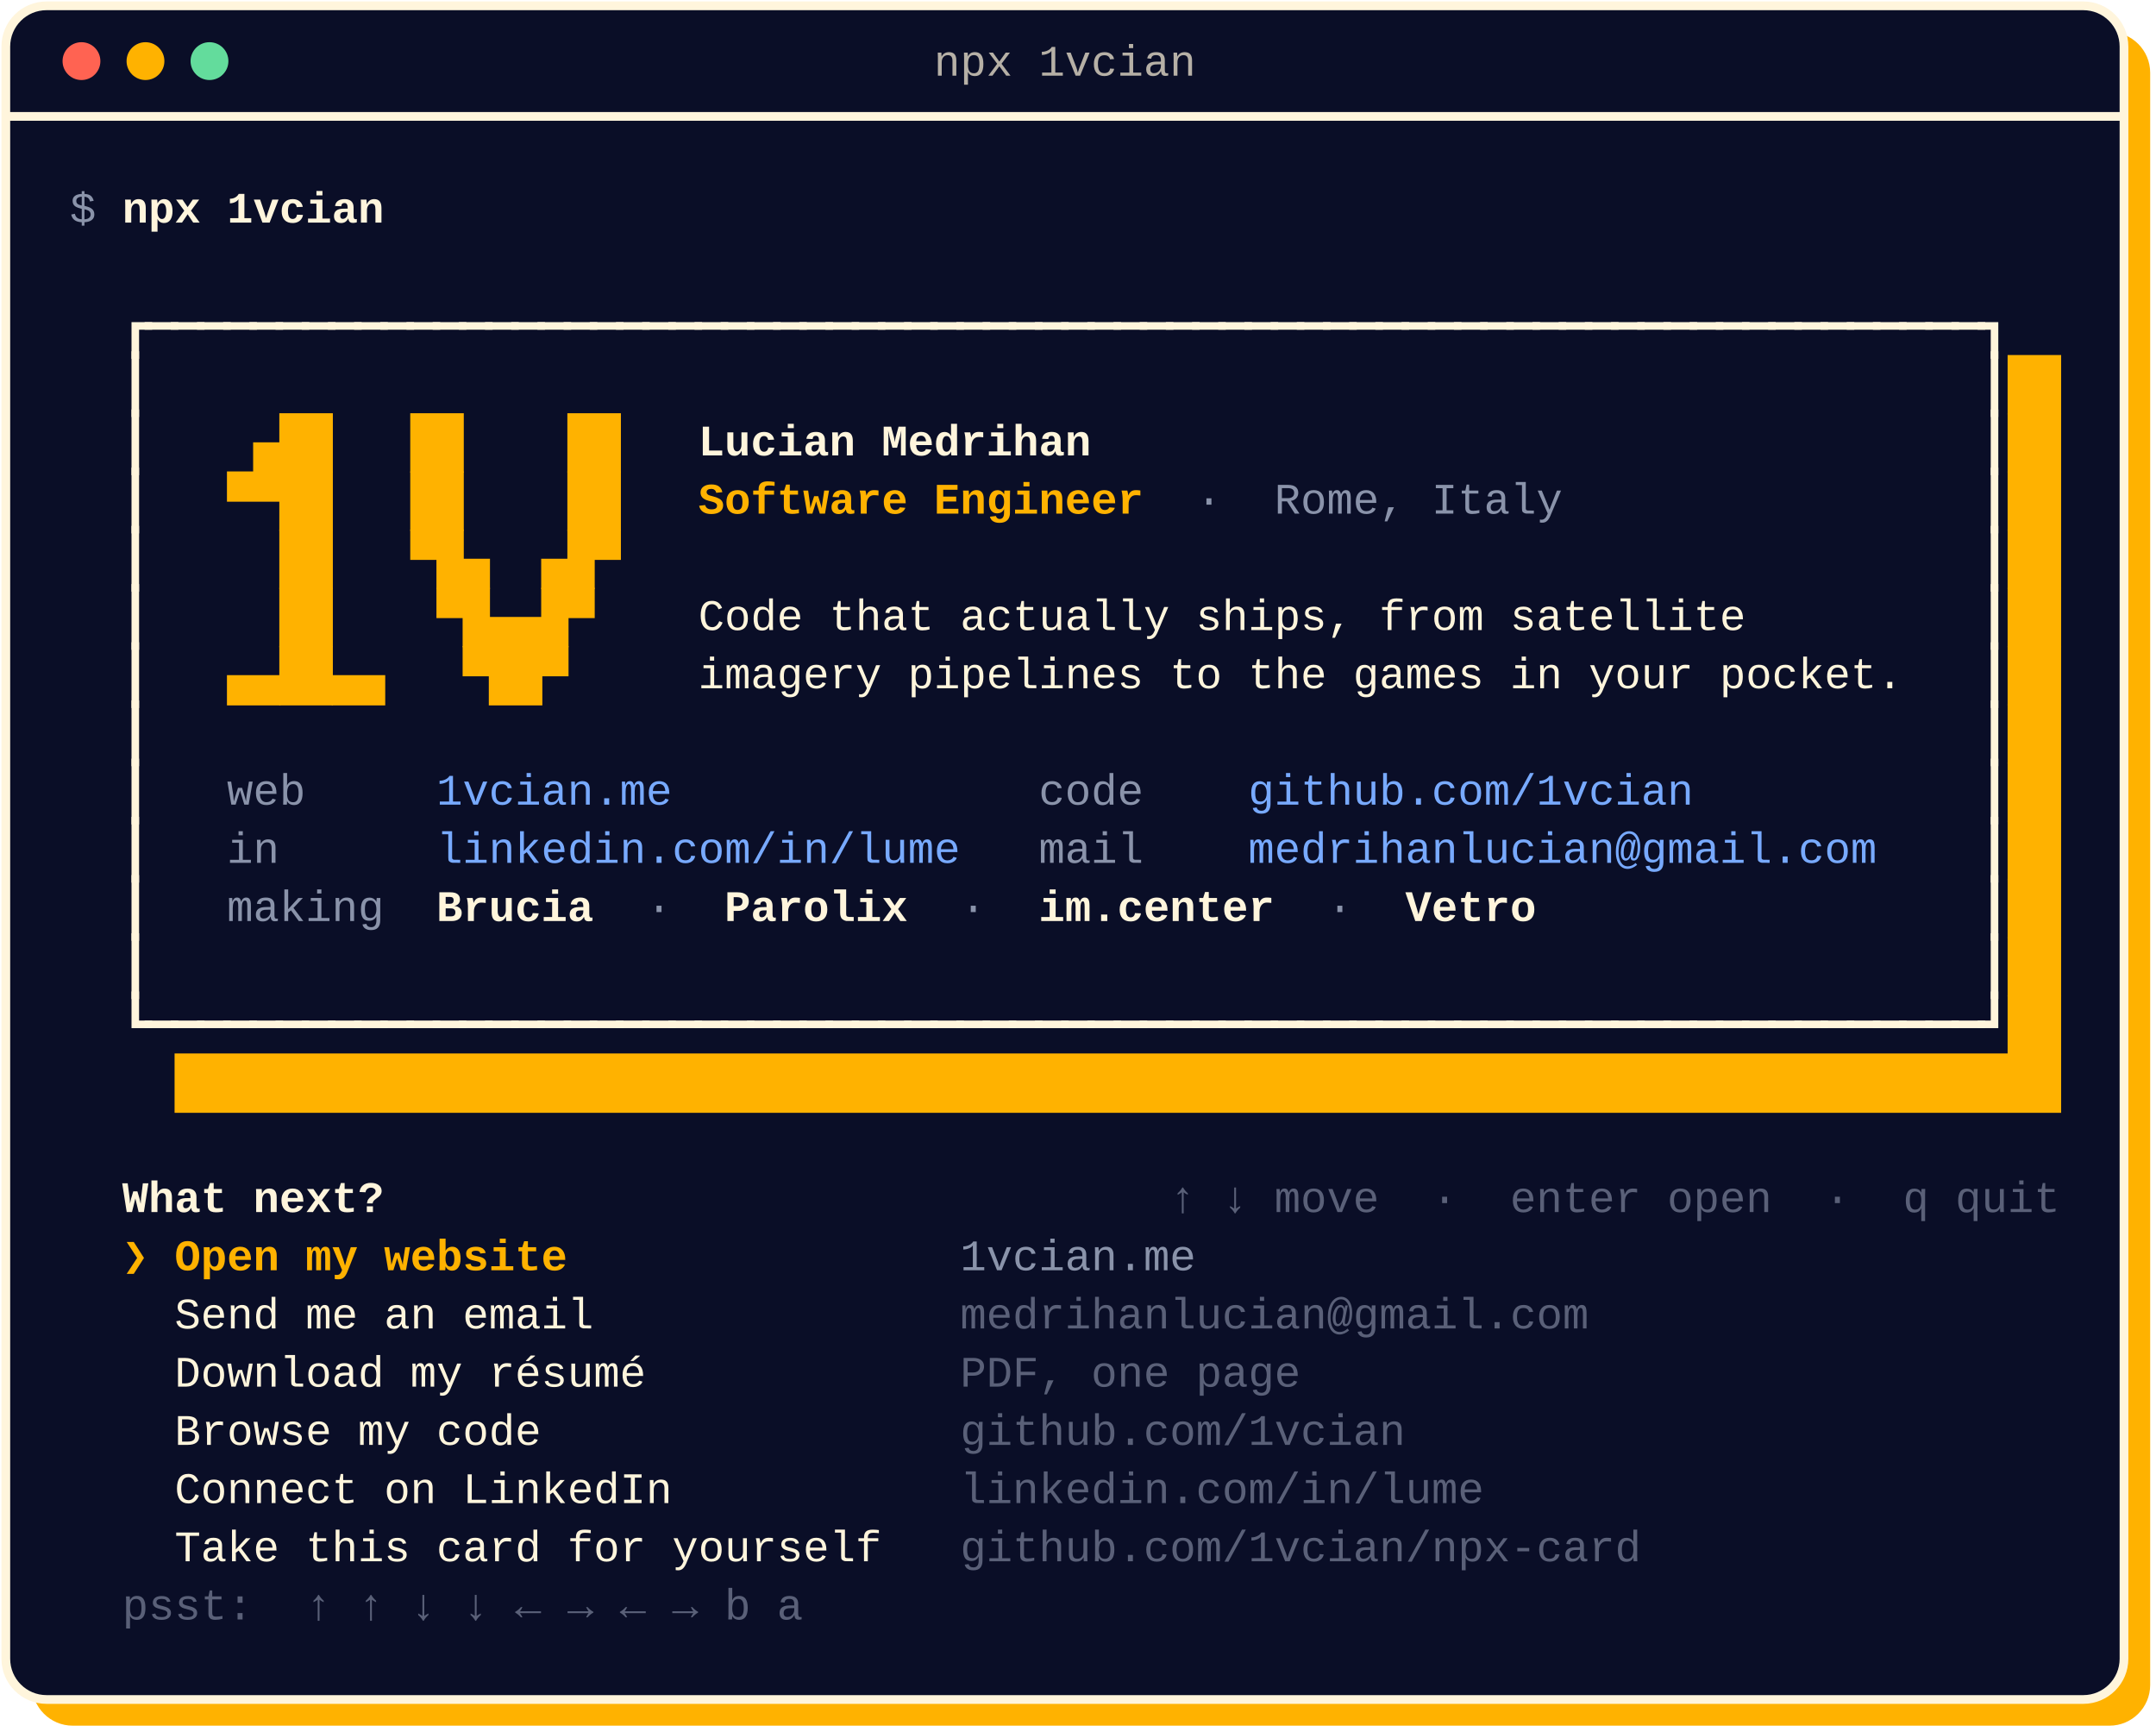
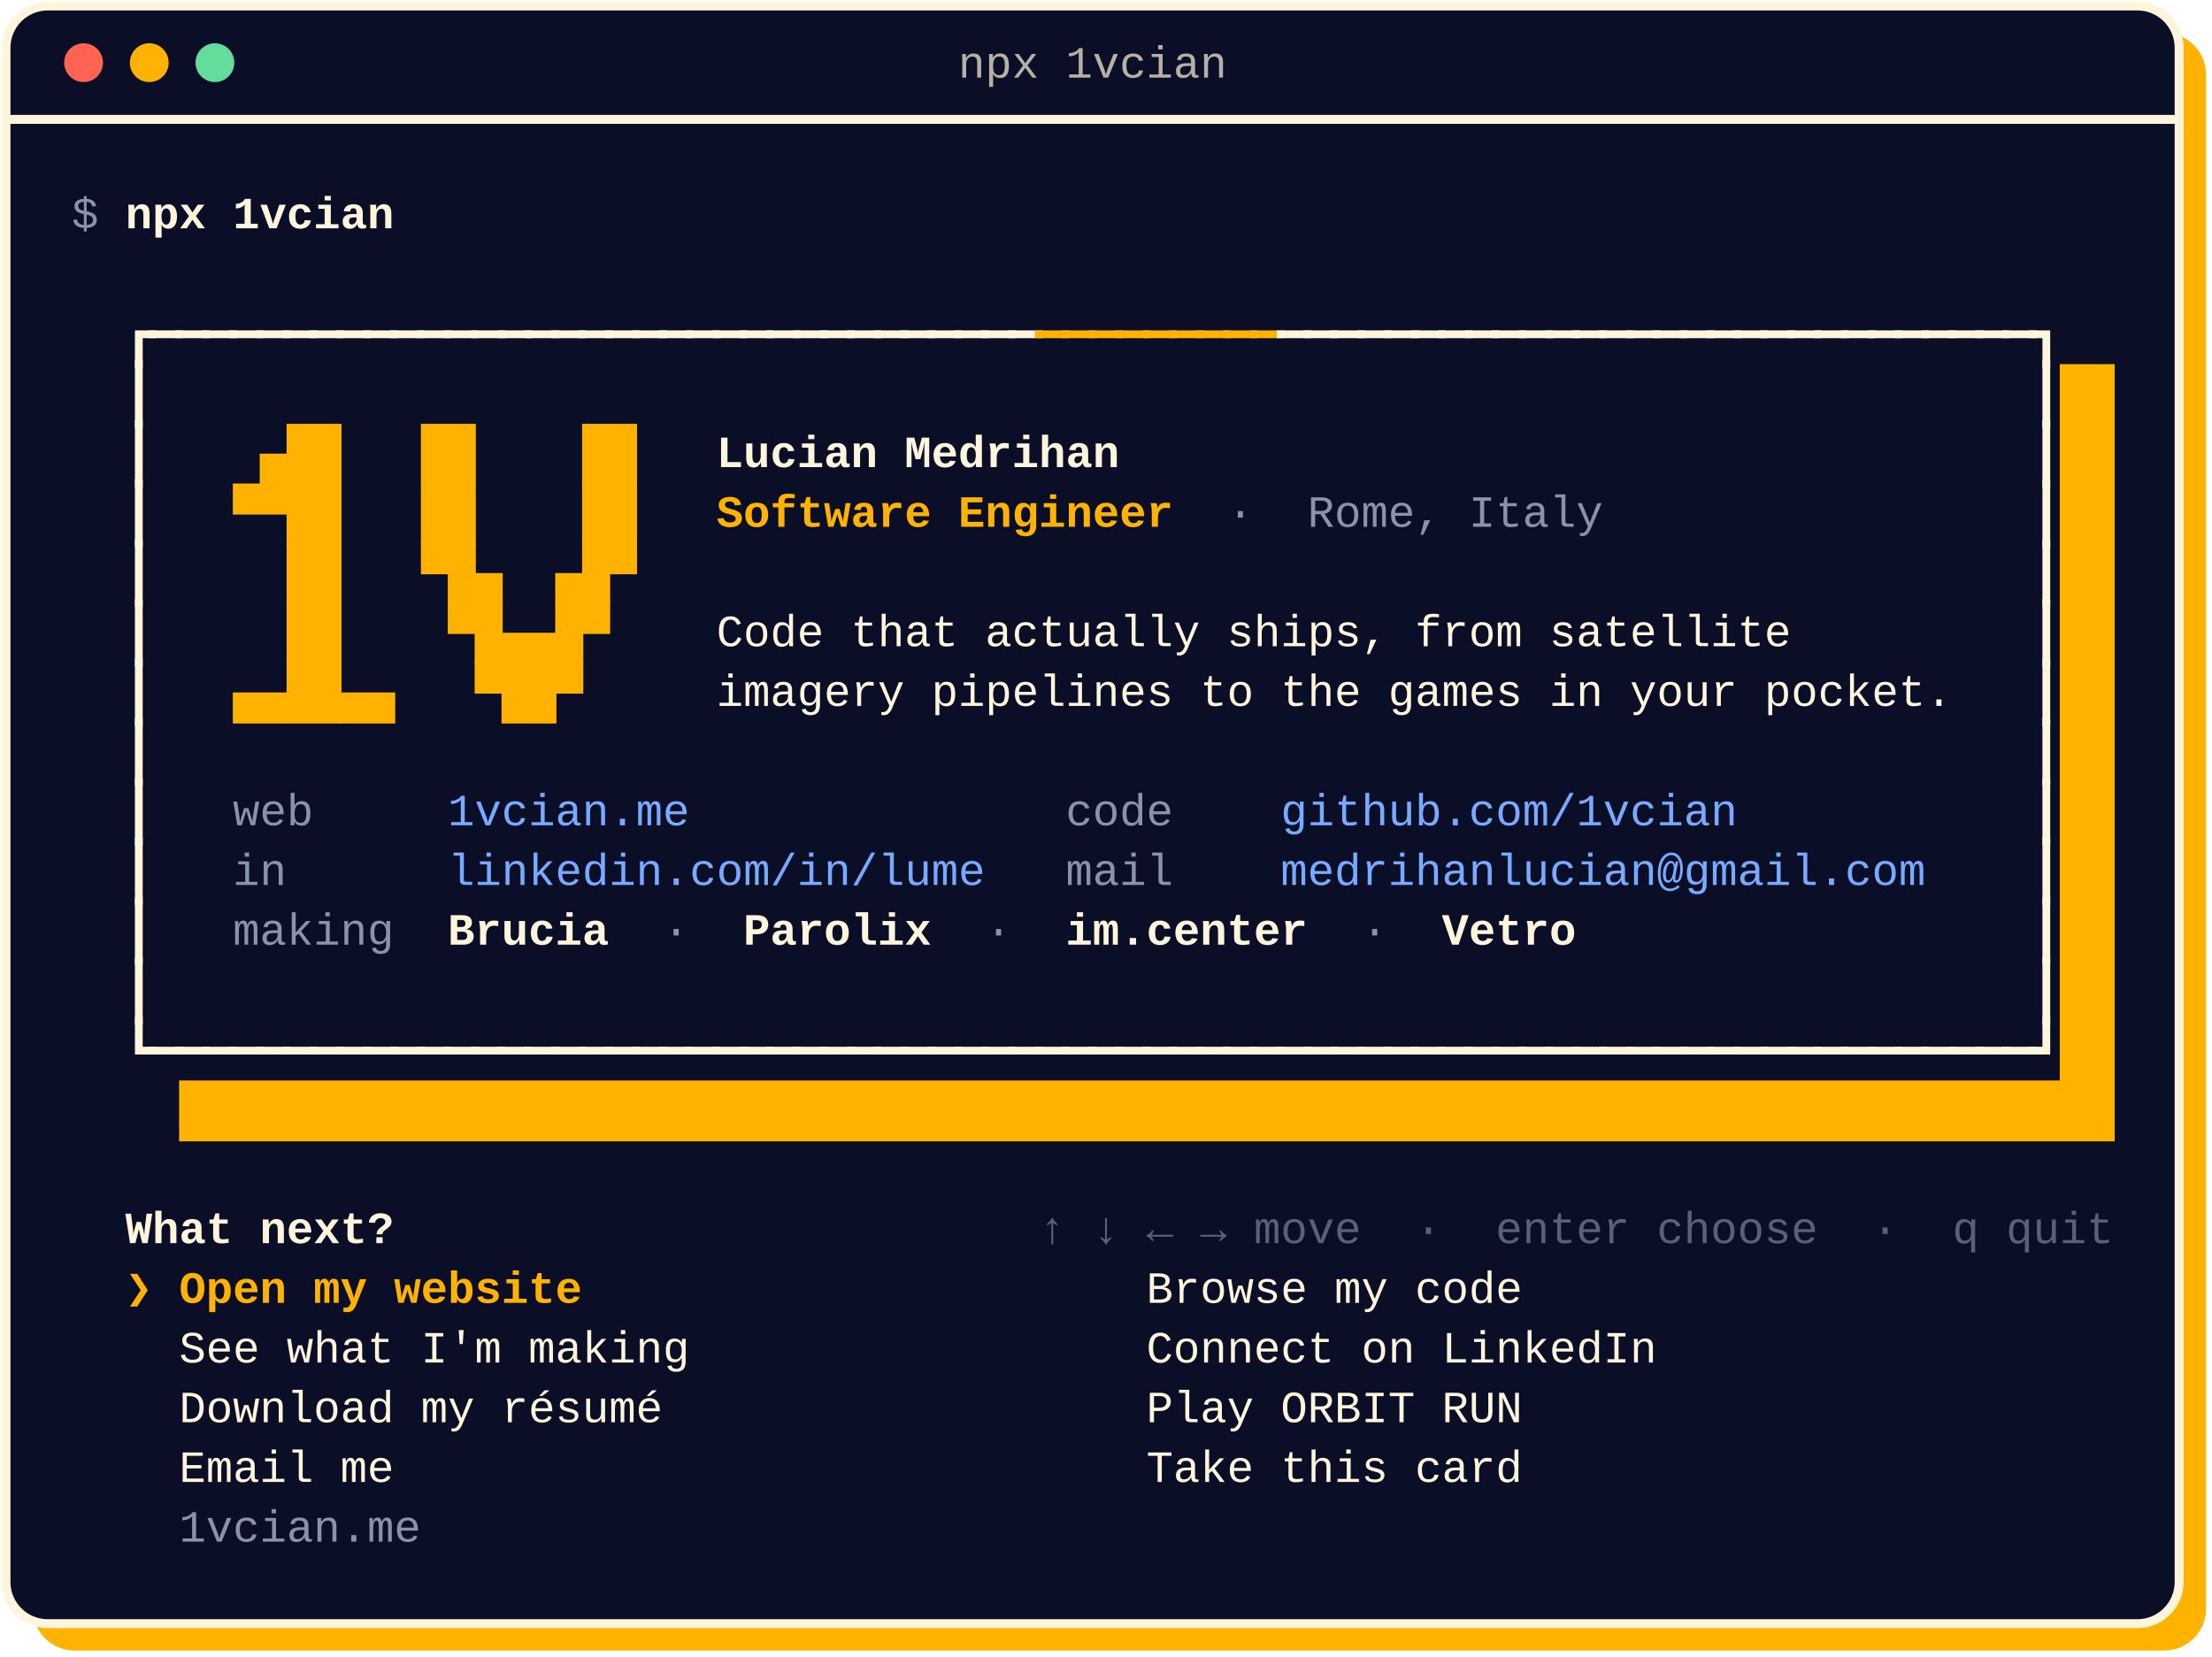
- <svg xmlns="http://www.w3.org/2000/svg" viewBox="0 0 741 595" width="741" role="img" aria-label="Lucian Medrihan's business card in a terminal, with a menu under it">
-   <rect x="11" y="11" width="728" height="582" rx="14" fill="rgb(255,178,0)" />
-   <rect x="2" y="2" width="728" height="582" rx="14" fill="#0a0e27" stroke="#fff5dc" stroke-width="3" />
+ <svg xmlns="http://www.w3.org/2000/svg" viewBox="0 0 741 555" width="741" role="img" aria-label="Lucian Medrihan's business card in a terminal, with a menu under it">
+   <rect x="11" y="11" width="728" height="542" rx="14" fill="rgb(255,178,0)" />
+   <rect x="2" y="2" width="728" height="542" rx="14" fill="#0a0e27" stroke="#fff5dc" stroke-width="3" />
  <path d="M2 40H730" stroke="#fff5dc" stroke-width="3" />
  <circle cx="28" cy="21" r="6.5" fill="rgb(255,99,82)" />
  <circle cx="50" cy="21" r="6.5" fill="rgb(255,178,0)" />
  <circle cx="72" cy="21" r="6.5" fill="rgb(99,220,156)" />
  <g font-family="ui-monospace, SFMono-Regular, 'SF Mono', Menlo, Consolas, 'Liberation Mono', monospace" font-size="15">
    <text x="366" y="26" fill="#fff5dc" opacity="0.7" text-anchor="middle">npx 1vcian</text>
    <g transform="translate(24 62)">
      <text x="0" y="14.5" fill="rgb(138,147,170)">$</text>
      <text x="18" y="14.5" fill="rgb(255,245,220)" font-weight="700" textLength="27" lengthAdjust="spacingAndGlyphs">npx</text>
      <text x="54" y="14.5" fill="rgb(255,245,220)" font-weight="700" textLength="54" lengthAdjust="spacingAndGlyphs">1vcian</text>
      <path d="M22.5 50H27M22.5 50V60" stroke="rgb(255,245,220)" stroke-width="2.6" stroke-linecap="square" fill="none" />
      <path d="M31.5 50H36M31.5 50H27" stroke="rgb(255,245,220)" stroke-width="2.6" stroke-linecap="square" fill="none" />
      <path d="M40.5 50H45M40.5 50H36" stroke="rgb(255,245,220)" stroke-width="2.6" stroke-linecap="square" fill="none" />
      <path d="M49.5 50H54M49.5 50H45" stroke="rgb(255,245,220)" stroke-width="2.6" stroke-linecap="square" fill="none" />
      <path d="M58.5 50H63M58.5 50H54" stroke="rgb(255,245,220)" stroke-width="2.6" stroke-linecap="square" fill="none" />
      <path d="M67.5 50H72M67.5 50H63" stroke="rgb(255,245,220)" stroke-width="2.6" stroke-linecap="square" fill="none" />
      <path d="M76.5 50H81M76.5 50H72" stroke="rgb(255,245,220)" stroke-width="2.6" stroke-linecap="square" fill="none" />
      <path d="M85.5 50H90M85.5 50H81" stroke="rgb(255,245,220)" stroke-width="2.6" stroke-linecap="square" fill="none" />
      <path d="M94.5 50H99M94.5 50H90" stroke="rgb(255,245,220)" stroke-width="2.6" stroke-linecap="square" fill="none" />
      <path d="M103.5 50H108M103.5 50H99" stroke="rgb(255,245,220)" stroke-width="2.6" stroke-linecap="square" fill="none" />
      <path d="M112.5 50H117M112.5 50H108" stroke="rgb(255,245,220)" stroke-width="2.6" stroke-linecap="square" fill="none" />
      <path d="M121.5 50H126M121.5 50H117" stroke="rgb(255,245,220)" stroke-width="2.6" stroke-linecap="square" fill="none" />
      <path d="M130.5 50H135M130.5 50H126" stroke="rgb(255,245,220)" stroke-width="2.6" stroke-linecap="square" fill="none" />
      <path d="M139.5 50H144M139.5 50H135" stroke="rgb(255,245,220)" stroke-width="2.6" stroke-linecap="square" fill="none" />
      <path d="M148.5 50H153M148.5 50H144" stroke="rgb(255,245,220)" stroke-width="2.6" stroke-linecap="square" fill="none" />
      <path d="M157.5 50H162M157.5 50H153" stroke="rgb(255,245,220)" stroke-width="2.6" stroke-linecap="square" fill="none" />
      <path d="M166.5 50H171M166.5 50H162" stroke="rgb(255,245,220)" stroke-width="2.6" stroke-linecap="square" fill="none" />
      <path d="M175.5 50H180M175.5 50H171" stroke="rgb(255,245,220)" stroke-width="2.6" stroke-linecap="square" fill="none" />
      <path d="M184.5 50H189M184.5 50H180" stroke="rgb(255,245,220)" stroke-width="2.6" stroke-linecap="square" fill="none" />
      <path d="M193.5 50H198M193.5 50H189" stroke="rgb(255,245,220)" stroke-width="2.6" stroke-linecap="square" fill="none" />
      <path d="M202.5 50H207M202.5 50H198" stroke="rgb(255,245,220)" stroke-width="2.6" stroke-linecap="square" fill="none" />
      <path d="M211.5 50H216M211.5 50H207" stroke="rgb(255,245,220)" stroke-width="2.6" stroke-linecap="square" fill="none" />
      <path d="M220.5 50H225M220.5 50H216" stroke="rgb(255,245,220)" stroke-width="2.6" stroke-linecap="square" fill="none" />
      <path d="M229.5 50H234M229.5 50H225" stroke="rgb(255,245,220)" stroke-width="2.6" stroke-linecap="square" fill="none" />
      <path d="M238.5 50H243M238.5 50H234" stroke="rgb(255,245,220)" stroke-width="2.6" stroke-linecap="square" fill="none" />
      <path d="M247.5 50H252M247.5 50H243" stroke="rgb(255,245,220)" stroke-width="2.6" stroke-linecap="square" fill="none" />
      <path d="M256.5 50H261M256.5 50H252" stroke="rgb(255,245,220)" stroke-width="2.6" stroke-linecap="square" fill="none" />
      <path d="M265.5 50H270M265.5 50H261" stroke="rgb(255,245,220)" stroke-width="2.6" stroke-linecap="square" fill="none" />
      <path d="M274.5 50H279M274.5 50H270" stroke="rgb(255,245,220)" stroke-width="2.6" stroke-linecap="square" fill="none" />
      <path d="M283.5 50H288M283.5 50H279" stroke="rgb(255,245,220)" stroke-width="2.6" stroke-linecap="square" fill="none" />
      <path d="M292.5 50H297M292.5 50H288" stroke="rgb(255,245,220)" stroke-width="2.6" stroke-linecap="square" fill="none" />
      <path d="M301.5 50H306M301.5 50H297" stroke="rgb(255,245,220)" stroke-width="2.6" stroke-linecap="square" fill="none" />
      <path d="M310.5 50H315M310.5 50H306" stroke="rgb(255,245,220)" stroke-width="2.6" stroke-linecap="square" fill="none" />
      <path d="M319.5 50H324M319.5 50H315" stroke="rgb(255,245,220)" stroke-width="2.6" stroke-linecap="square" fill="none" />
-       <path d="M328.5 50H333M328.5 50H324" stroke="rgb(255,245,220)" stroke-width="2.6" stroke-linecap="square" fill="none" />
-       <path d="M337.5 50H342M337.5 50H333" stroke="rgb(255,245,220)" stroke-width="2.6" stroke-linecap="square" fill="none" />
-       <path d="M346.5 50H351M346.5 50H342" stroke="rgb(255,245,220)" stroke-width="2.6" stroke-linecap="square" fill="none" />
-       <path d="M355.5 50H360M355.5 50H351" stroke="rgb(255,245,220)" stroke-width="2.6" stroke-linecap="square" fill="none" />
-       <path d="M364.5 50H369M364.5 50H360" stroke="rgb(255,245,220)" stroke-width="2.6" stroke-linecap="square" fill="none" />
-       <path d="M373.5 50H378M373.5 50H369" stroke="rgb(255,245,220)" stroke-width="2.6" stroke-linecap="square" fill="none" />
-       <path d="M382.5 50H387M382.5 50H378" stroke="rgb(255,245,220)" stroke-width="2.6" stroke-linecap="square" fill="none" />
-       <path d="M391.5 50H396M391.5 50H387" stroke="rgb(255,245,220)" stroke-width="2.6" stroke-linecap="square" fill="none" />
-       <path d="M400.5 50H405M400.5 50H396" stroke="rgb(255,245,220)" stroke-width="2.6" stroke-linecap="square" fill="none" />
+       <path d="M328.5 50H333M328.5 50H324" stroke="rgb(255,178,0)" stroke-width="2.6" stroke-linecap="square" fill="none" />
+       <path d="M337.5 50H342M337.5 50H333" stroke="rgb(255,178,0)" stroke-width="2.6" stroke-linecap="square" fill="none" />
+       <path d="M346.5 50H351M346.5 50H342" stroke="rgb(255,178,0)" stroke-width="2.6" stroke-linecap="square" fill="none" />
+       <path d="M355.5 50H360M355.5 50H351" stroke="rgb(255,178,0)" stroke-width="2.6" stroke-linecap="square" fill="none" />
+       <path d="M364.5 50H369M364.5 50H360" stroke="rgb(255,178,0)" stroke-width="2.6" stroke-linecap="square" fill="none" />
+       <path d="M373.5 50H378M373.5 50H369" stroke="rgb(255,178,0)" stroke-width="2.6" stroke-linecap="square" fill="none" />
+       <path d="M382.5 50H387M382.5 50H378" stroke="rgb(255,178,0)" stroke-width="2.6" stroke-linecap="square" fill="none" />
+       <path d="M391.5 50H396M391.5 50H387" stroke="rgb(255,178,0)" stroke-width="2.6" stroke-linecap="square" fill="none" />
+       <path d="M400.5 50H405M400.5 50H396" stroke="rgb(255,178,0)" stroke-width="2.6" stroke-linecap="square" fill="none" />
      <path d="M409.5 50H414M409.5 50H405" stroke="rgb(255,245,220)" stroke-width="2.6" stroke-linecap="square" fill="none" />
      <path d="M418.5 50H423M418.5 50H414" stroke="rgb(255,245,220)" stroke-width="2.6" stroke-linecap="square" fill="none" />
      <path d="M427.5 50H432M427.5 50H423" stroke="rgb(255,245,220)" stroke-width="2.6" stroke-linecap="square" fill="none" />
      <path d="M436.5 50H441M436.5 50H432" stroke="rgb(255,245,220)" stroke-width="2.6" stroke-linecap="square" fill="none" />
      <path d="M445.5 50H450M445.5 50H441" stroke="rgb(255,245,220)" stroke-width="2.6" stroke-linecap="square" fill="none" />
      <path d="M454.5 50H459M454.5 50H450" stroke="rgb(255,245,220)" stroke-width="2.6" stroke-linecap="square" fill="none" />
      <path d="M463.5 50H468M463.5 50H459" stroke="rgb(255,245,220)" stroke-width="2.6" stroke-linecap="square" fill="none" />
      <path d="M472.5 50H477M472.5 50H468" stroke="rgb(255,245,220)" stroke-width="2.6" stroke-linecap="square" fill="none" />
      <path d="M481.5 50H486M481.5 50H477" stroke="rgb(255,245,220)" stroke-width="2.6" stroke-linecap="square" fill="none" />
      <path d="M490.5 50H495M490.5 50H486" stroke="rgb(255,245,220)" stroke-width="2.6" stroke-linecap="square" fill="none" />
      <path d="M499.5 50H504M499.5 50H495" stroke="rgb(255,245,220)" stroke-width="2.6" stroke-linecap="square" fill="none" />
      <path d="M508.5 50H513M508.5 50H504" stroke="rgb(255,245,220)" stroke-width="2.6" stroke-linecap="square" fill="none" />
      <path d="M517.5 50H522M517.5 50H513" stroke="rgb(255,245,220)" stroke-width="2.6" stroke-linecap="square" fill="none" />
      <path d="M526.5 50H531M526.5 50H522" stroke="rgb(255,245,220)" stroke-width="2.6" stroke-linecap="square" fill="none" />
      <path d="M535.5 50H540M535.5 50H531" stroke="rgb(255,245,220)" stroke-width="2.6" stroke-linecap="square" fill="none" />
      <path d="M544.5 50H549M544.5 50H540" stroke="rgb(255,245,220)" stroke-width="2.6" stroke-linecap="square" fill="none" />
      <path d="M553.5 50H558M553.5 50H549" stroke="rgb(255,245,220)" stroke-width="2.6" stroke-linecap="square" fill="none" />
      <path d="M562.5 50H567M562.5 50H558" stroke="rgb(255,245,220)" stroke-width="2.6" stroke-linecap="square" fill="none" />
      <path d="M571.5 50H576M571.5 50H567" stroke="rgb(255,245,220)" stroke-width="2.6" stroke-linecap="square" fill="none" />
      <path d="M580.5 50H585M580.5 50H576" stroke="rgb(255,245,220)" stroke-width="2.6" stroke-linecap="square" fill="none" />
      <path d="M589.5 50H594M589.5 50H585" stroke="rgb(255,245,220)" stroke-width="2.6" stroke-linecap="square" fill="none" />
      <path d="M598.5 50H603M598.5 50H594" stroke="rgb(255,245,220)" stroke-width="2.6" stroke-linecap="square" fill="none" />
      <path d="M607.5 50H612M607.5 50H603" stroke="rgb(255,245,220)" stroke-width="2.6" stroke-linecap="square" fill="none" />
      <path d="M616.5 50H621M616.5 50H612" stroke="rgb(255,245,220)" stroke-width="2.6" stroke-linecap="square" fill="none" />
      <path d="M625.5 50H630M625.5 50H621" stroke="rgb(255,245,220)" stroke-width="2.6" stroke-linecap="square" fill="none" />
      <path d="M634.5 50H639M634.5 50H630" stroke="rgb(255,245,220)" stroke-width="2.6" stroke-linecap="square" fill="none" />
      <path d="M643.5 50H648M643.5 50H639" stroke="rgb(255,245,220)" stroke-width="2.6" stroke-linecap="square" fill="none" />
      <path d="M652.5 50H657M652.5 50H648" stroke="rgb(255,245,220)" stroke-width="2.6" stroke-linecap="square" fill="none" />
      <path d="M661.5 50V60M661.5 50H657" stroke="rgb(255,245,220)" stroke-width="2.6" stroke-linecap="square" fill="none" />
      <path d="M22.5 70V60M22.5 70V80" stroke="rgb(255,245,220)" stroke-width="2.6" stroke-linecap="square" fill="none" />
      <path d="M661.5 70V60M661.5 70V80" stroke="rgb(255,245,220)" stroke-width="2.6" stroke-linecap="square" fill="none" />
      <rect x="666" y="60" width="18.4" height="20.4" fill="rgb(255,178,0)" />
      <path d="M22.5 90V80M22.5 90V100" stroke="rgb(255,245,220)" stroke-width="2.6" stroke-linecap="square" fill="none" />
      <rect x="63" y="90" width="9.4" height="10.4" fill="rgb(255,178,0)" />
      <rect x="72" y="80" width="18.4" height="20.4" fill="rgb(255,178,0)" />
      <rect x="117" y="80" width="18.4" height="20.4" fill="rgb(255,178,0)" />
      <rect x="171" y="80" width="18.4" height="20.4" fill="rgb(255,178,0)" />
      <text x="216" y="94.5" fill="rgb(255,245,220)" font-weight="700" textLength="54" lengthAdjust="spacingAndGlyphs">Lucian</text>
      <text x="279" y="94.5" fill="rgb(255,245,220)" font-weight="700" textLength="72" lengthAdjust="spacingAndGlyphs">Medrihan</text>
      <path d="M661.5 90V80M661.5 90V100" stroke="rgb(255,245,220)" stroke-width="2.6" stroke-linecap="square" fill="none" />
      <rect x="666" y="80" width="18.4" height="20.4" fill="rgb(255,178,0)" />
      <path d="M22.5 110V100M22.5 110V120" stroke="rgb(255,245,220)" stroke-width="2.6" stroke-linecap="square" fill="none" />
      <rect x="54" y="100" width="18.4" height="10.4" fill="rgb(255,178,0)" />
      <rect x="72" y="100" width="18.4" height="20.4" fill="rgb(255,178,0)" />
      <rect x="117" y="100" width="18.4" height="20.4" fill="rgb(255,178,0)" />
      <rect x="171" y="100" width="18.4" height="20.4" fill="rgb(255,178,0)" />
      <text x="216" y="114.5" fill="rgb(255,178,0)" font-weight="700" textLength="72" lengthAdjust="spacingAndGlyphs">Software</text>
      <text x="297" y="114.5" fill="rgb(255,178,0)" font-weight="700" textLength="72" lengthAdjust="spacingAndGlyphs">Engineer</text>
      <text x="387" y="114.5" fill="rgb(138,147,170)">·</text>
      <text x="414" y="114.5" fill="rgb(138,147,170)" textLength="45" lengthAdjust="spacingAndGlyphs">Rome,</text>
      <text x="468" y="114.5" fill="rgb(138,147,170)" textLength="45" lengthAdjust="spacingAndGlyphs">Italy</text>
      <path d="M661.5 110V100M661.5 110V120" stroke="rgb(255,245,220)" stroke-width="2.6" stroke-linecap="square" fill="none" />
      <rect x="666" y="100" width="18.4" height="20.4" fill="rgb(255,178,0)" />
      <path d="M22.5 130V120M22.5 130V140" stroke="rgb(255,245,220)" stroke-width="2.6" stroke-linecap="square" fill="none" />
      <rect x="72" y="120" width="18.4" height="20.4" fill="rgb(255,178,0)" />
      <rect x="117" y="120" width="9.4" height="10.4" fill="rgb(255,178,0)" />
      <rect x="126" y="120" width="9.4" height="20.4" fill="rgb(255,178,0)" />
      <rect x="135" y="130" width="9.4" height="10.4" fill="rgb(255,178,0)" />
      <rect x="162" y="130" width="9.4" height="10.4" fill="rgb(255,178,0)" />
      <rect x="171" y="120" width="9.4" height="20.4" fill="rgb(255,178,0)" />
      <rect x="180" y="120" width="9.4" height="10.4" fill="rgb(255,178,0)" />
      <path d="M661.5 130V120M661.5 130V140" stroke="rgb(255,245,220)" stroke-width="2.6" stroke-linecap="square" fill="none" />
      <rect x="666" y="120" width="18.4" height="20.4" fill="rgb(255,178,0)" />
      <path d="M22.5 150V140M22.5 150V160" stroke="rgb(255,245,220)" stroke-width="2.6" stroke-linecap="square" fill="none" />
      <rect x="72" y="140" width="18.4" height="20.4" fill="rgb(255,178,0)" />
      <rect x="126" y="140" width="9.4" height="10.4" fill="rgb(255,178,0)" />
      <rect x="135" y="140" width="9.4" height="20.4" fill="rgb(255,178,0)" />
      <rect x="144" y="150" width="18.4" height="10.4" fill="rgb(255,178,0)" />
      <rect x="162" y="140" width="9.4" height="20.4" fill="rgb(255,178,0)" />
      <rect x="171" y="140" width="9.4" height="10.4" fill="rgb(255,178,0)" />
      <text x="216" y="154.5" fill="rgb(255,245,220)" textLength="36" lengthAdjust="spacingAndGlyphs">Code</text>
      <text x="261" y="154.5" fill="rgb(255,245,220)" textLength="36" lengthAdjust="spacingAndGlyphs">that</text>
      <text x="306" y="154.5" fill="rgb(255,245,220)" textLength="72" lengthAdjust="spacingAndGlyphs">actually</text>
      <text x="387" y="154.5" fill="rgb(255,245,220)" textLength="54" lengthAdjust="spacingAndGlyphs">ships,</text>
      <text x="450" y="154.5" fill="rgb(255,245,220)" textLength="36" lengthAdjust="spacingAndGlyphs">from</text>
      <text x="495" y="154.5" fill="rgb(255,245,220)" textLength="81" lengthAdjust="spacingAndGlyphs">satellite</text>
      <path d="M661.5 150V140M661.5 150V160" stroke="rgb(255,245,220)" stroke-width="2.6" stroke-linecap="square" fill="none" />
      <rect x="666" y="140" width="18.4" height="20.4" fill="rgb(255,178,0)" />
      <path d="M22.5 170V160M22.5 170V180" stroke="rgb(255,245,220)" stroke-width="2.6" stroke-linecap="square" fill="none" />
      <rect x="54" y="170" width="18.4" height="10.4" fill="rgb(255,178,0)" />
      <rect x="72" y="160" width="18.4" height="20.4" fill="rgb(255,178,0)" />
      <rect x="90" y="170" width="18.4" height="10.4" fill="rgb(255,178,0)" />
      <rect x="135" y="160" width="9.4" height="10.4" fill="rgb(255,178,0)" />
      <rect x="144" y="160" width="18.4" height="20.4" fill="rgb(255,178,0)" />
      <rect x="162" y="160" width="9.4" height="10.4" fill="rgb(255,178,0)" />
      <text x="216" y="174.5" fill="rgb(255,245,220)" textLength="63" lengthAdjust="spacingAndGlyphs">imagery</text>
      <text x="288" y="174.5" fill="rgb(255,245,220)" textLength="81" lengthAdjust="spacingAndGlyphs">pipelines</text>
      <text x="378" y="174.5" fill="rgb(255,245,220)" textLength="18" lengthAdjust="spacingAndGlyphs">to</text>
      <text x="405" y="174.5" fill="rgb(255,245,220)" textLength="27" lengthAdjust="spacingAndGlyphs">the</text>
      <text x="441" y="174.5" fill="rgb(255,245,220)" textLength="45" lengthAdjust="spacingAndGlyphs">games</text>
      <text x="495" y="174.5" fill="rgb(255,245,220)" textLength="18" lengthAdjust="spacingAndGlyphs">in</text>
      <text x="522" y="174.5" fill="rgb(255,245,220)" textLength="36" lengthAdjust="spacingAndGlyphs">your</text>
      <text x="567" y="174.5" fill="rgb(255,245,220)" textLength="63" lengthAdjust="spacingAndGlyphs">pocket.</text>
      <path d="M661.5 170V160M661.5 170V180" stroke="rgb(255,245,220)" stroke-width="2.6" stroke-linecap="square" fill="none" />
      <rect x="666" y="160" width="18.4" height="20.4" fill="rgb(255,178,0)" />
      <path d="M22.5 190V180M22.5 190V200" stroke="rgb(255,245,220)" stroke-width="2.6" stroke-linecap="square" fill="none" />
      <path d="M661.5 190V180M661.5 190V200" stroke="rgb(255,245,220)" stroke-width="2.6" stroke-linecap="square" fill="none" />
      <rect x="666" y="180" width="18.4" height="20.4" fill="rgb(255,178,0)" />
      <path d="M22.5 210V200M22.5 210V220" stroke="rgb(255,245,220)" stroke-width="2.6" stroke-linecap="square" fill="none" />
      <text x="54" y="214.5" fill="rgb(138,147,170)" textLength="27" lengthAdjust="spacingAndGlyphs">web</text>
      <text x="126" y="214.5" fill="rgb(120,170,255)" textLength="81" lengthAdjust="spacingAndGlyphs">1vcian.me</text>
      <text x="333" y="214.5" fill="rgb(138,147,170)" textLength="36" lengthAdjust="spacingAndGlyphs">code</text>
      <text x="405" y="214.5" fill="rgb(120,170,255)" textLength="153" lengthAdjust="spacingAndGlyphs">github.com/1vcian</text>
      <path d="M661.5 210V200M661.5 210V220" stroke="rgb(255,245,220)" stroke-width="2.6" stroke-linecap="square" fill="none" />
      <rect x="666" y="200" width="18.4" height="20.4" fill="rgb(255,178,0)" />
      <path d="M22.5 230V220M22.5 230V240" stroke="rgb(255,245,220)" stroke-width="2.6" stroke-linecap="square" fill="none" />
      <text x="54" y="234.5" fill="rgb(138,147,170)" textLength="18" lengthAdjust="spacingAndGlyphs">in</text>
      <text x="126" y="234.5" fill="rgb(120,170,255)" textLength="180" lengthAdjust="spacingAndGlyphs">linkedin.com/in/lume</text>
      <text x="333" y="234.5" fill="rgb(138,147,170)" textLength="36" lengthAdjust="spacingAndGlyphs">mail</text>
      <text x="405" y="234.5" fill="rgb(120,170,255)" textLength="216" lengthAdjust="spacingAndGlyphs">medrihanlucian@gmail.com</text>
      <path d="M661.5 230V220M661.5 230V240" stroke="rgb(255,245,220)" stroke-width="2.6" stroke-linecap="square" fill="none" />
      <rect x="666" y="220" width="18.4" height="20.4" fill="rgb(255,178,0)" />
      <path d="M22.5 250V240M22.5 250V260" stroke="rgb(255,245,220)" stroke-width="2.6" stroke-linecap="square" fill="none" />
      <text x="54" y="254.5" fill="rgb(138,147,170)" textLength="54" lengthAdjust="spacingAndGlyphs">making</text>
      <text x="126" y="254.5" fill="rgb(255,245,220)" font-weight="700" textLength="54" lengthAdjust="spacingAndGlyphs">Brucia</text>
      <text x="198" y="254.5" fill="rgb(138,147,170)">·</text>
      <text x="225" y="254.5" fill="rgb(255,245,220)" font-weight="700" textLength="63" lengthAdjust="spacingAndGlyphs">Parolix</text>
      <text x="306" y="254.5" fill="rgb(138,147,170)">·</text>
      <text x="333" y="254.5" fill="rgb(255,245,220)" font-weight="700" textLength="81" lengthAdjust="spacingAndGlyphs">im.center</text>
      <text x="432" y="254.5" fill="rgb(138,147,170)">·</text>
      <text x="459" y="254.5" fill="rgb(255,245,220)" font-weight="700" textLength="45" lengthAdjust="spacingAndGlyphs">Vetro</text>
      <path d="M661.5 250V240M661.5 250V260" stroke="rgb(255,245,220)" stroke-width="2.6" stroke-linecap="square" fill="none" />
      <rect x="666" y="240" width="18.4" height="20.4" fill="rgb(255,178,0)" />
      <path d="M22.5 270V260M22.5 270V280" stroke="rgb(255,245,220)" stroke-width="2.6" stroke-linecap="square" fill="none" />
      <path d="M661.5 270V260M661.5 270V280" stroke="rgb(255,245,220)" stroke-width="2.6" stroke-linecap="square" fill="none" />
      <rect x="666" y="260" width="18.4" height="20.4" fill="rgb(255,178,0)" />
      <path d="M22.5 290V280M22.5 290H27" stroke="rgb(255,245,220)" stroke-width="2.6" stroke-linecap="square" fill="none" />
      <path d="M31.5 290H36M31.5 290H27" stroke="rgb(255,245,220)" stroke-width="2.6" stroke-linecap="square" fill="none" />
      <path d="M40.5 290H45M40.5 290H36" stroke="rgb(255,245,220)" stroke-width="2.6" stroke-linecap="square" fill="none" />
      <path d="M49.5 290H54M49.5 290H45" stroke="rgb(255,245,220)" stroke-width="2.6" stroke-linecap="square" fill="none" />
      <path d="M58.5 290H63M58.5 290H54" stroke="rgb(255,245,220)" stroke-width="2.6" stroke-linecap="square" fill="none" />
      <path d="M67.5 290H72M67.5 290H63" stroke="rgb(255,245,220)" stroke-width="2.6" stroke-linecap="square" fill="none" />
      <path d="M76.5 290H81M76.5 290H72" stroke="rgb(255,245,220)" stroke-width="2.6" stroke-linecap="square" fill="none" />
      <path d="M85.5 290H90M85.5 290H81" stroke="rgb(255,245,220)" stroke-width="2.6" stroke-linecap="square" fill="none" />
      <path d="M94.5 290H99M94.5 290H90" stroke="rgb(255,245,220)" stroke-width="2.6" stroke-linecap="square" fill="none" />
      <path d="M103.5 290H108M103.5 290H99" stroke="rgb(255,245,220)" stroke-width="2.6" stroke-linecap="square" fill="none" />
      <path d="M112.5 290H117M112.5 290H108" stroke="rgb(255,245,220)" stroke-width="2.6" stroke-linecap="square" fill="none" />
      <path d="M121.5 290H126M121.5 290H117" stroke="rgb(255,245,220)" stroke-width="2.6" stroke-linecap="square" fill="none" />
      <path d="M130.5 290H135M130.5 290H126" stroke="rgb(255,245,220)" stroke-width="2.6" stroke-linecap="square" fill="none" />
      <path d="M139.5 290H144M139.5 290H135" stroke="rgb(255,245,220)" stroke-width="2.6" stroke-linecap="square" fill="none" />
      <path d="M148.5 290H153M148.5 290H144" stroke="rgb(255,245,220)" stroke-width="2.6" stroke-linecap="square" fill="none" />
      <path d="M157.5 290H162M157.5 290H153" stroke="rgb(255,245,220)" stroke-width="2.6" stroke-linecap="square" fill="none" />
      <path d="M166.5 290H171M166.5 290H162" stroke="rgb(255,245,220)" stroke-width="2.6" stroke-linecap="square" fill="none" />
      <path d="M175.5 290H180M175.5 290H171" stroke="rgb(255,245,220)" stroke-width="2.6" stroke-linecap="square" fill="none" />
      <path d="M184.5 290H189M184.5 290H180" stroke="rgb(255,245,220)" stroke-width="2.6" stroke-linecap="square" fill="none" />
      <path d="M193.5 290H198M193.5 290H189" stroke="rgb(255,245,220)" stroke-width="2.6" stroke-linecap="square" fill="none" />
      <path d="M202.5 290H207M202.5 290H198" stroke="rgb(255,245,220)" stroke-width="2.6" stroke-linecap="square" fill="none" />
      <path d="M211.5 290H216M211.5 290H207" stroke="rgb(255,245,220)" stroke-width="2.6" stroke-linecap="square" fill="none" />
      <path d="M220.5 290H225M220.5 290H216" stroke="rgb(255,245,220)" stroke-width="2.6" stroke-linecap="square" fill="none" />
      <path d="M229.5 290H234M229.5 290H225" stroke="rgb(255,245,220)" stroke-width="2.6" stroke-linecap="square" fill="none" />
      <path d="M238.5 290H243M238.5 290H234" stroke="rgb(255,245,220)" stroke-width="2.6" stroke-linecap="square" fill="none" />
      <path d="M247.5 290H252M247.5 290H243" stroke="rgb(255,245,220)" stroke-width="2.6" stroke-linecap="square" fill="none" />
      <path d="M256.5 290H261M256.5 290H252" stroke="rgb(255,245,220)" stroke-width="2.6" stroke-linecap="square" fill="none" />
      <path d="M265.5 290H270M265.5 290H261" stroke="rgb(255,245,220)" stroke-width="2.6" stroke-linecap="square" fill="none" />
      <path d="M274.5 290H279M274.5 290H270" stroke="rgb(255,245,220)" stroke-width="2.6" stroke-linecap="square" fill="none" />
      <path d="M283.5 290H288M283.5 290H279" stroke="rgb(255,245,220)" stroke-width="2.6" stroke-linecap="square" fill="none" />
      <path d="M292.5 290H297M292.5 290H288" stroke="rgb(255,245,220)" stroke-width="2.6" stroke-linecap="square" fill="none" />
      <path d="M301.5 290H306M301.5 290H297" stroke="rgb(255,245,220)" stroke-width="2.6" stroke-linecap="square" fill="none" />
      <path d="M310.5 290H315M310.5 290H306" stroke="rgb(255,245,220)" stroke-width="2.6" stroke-linecap="square" fill="none" />
      <path d="M319.5 290H324M319.5 290H315" stroke="rgb(255,245,220)" stroke-width="2.6" stroke-linecap="square" fill="none" />
      <path d="M328.5 290H333M328.5 290H324" stroke="rgb(255,245,220)" stroke-width="2.6" stroke-linecap="square" fill="none" />
      <path d="M337.5 290H342M337.5 290H333" stroke="rgb(255,245,220)" stroke-width="2.6" stroke-linecap="square" fill="none" />
      <path d="M346.5 290H351M346.5 290H342" stroke="rgb(255,245,220)" stroke-width="2.6" stroke-linecap="square" fill="none" />
      <path d="M355.5 290H360M355.5 290H351" stroke="rgb(255,245,220)" stroke-width="2.6" stroke-linecap="square" fill="none" />
      <path d="M364.5 290H369M364.5 290H360" stroke="rgb(255,245,220)" stroke-width="2.6" stroke-linecap="square" fill="none" />
      <path d="M373.5 290H378M373.5 290H369" stroke="rgb(255,245,220)" stroke-width="2.6" stroke-linecap="square" fill="none" />
      <path d="M382.5 290H387M382.5 290H378" stroke="rgb(255,245,220)" stroke-width="2.6" stroke-linecap="square" fill="none" />
      <path d="M391.5 290H396M391.5 290H387" stroke="rgb(255,245,220)" stroke-width="2.6" stroke-linecap="square" fill="none" />
      <path d="M400.5 290H405M400.5 290H396" stroke="rgb(255,245,220)" stroke-width="2.6" stroke-linecap="square" fill="none" />
      <path d="M409.5 290H414M409.5 290H405" stroke="rgb(255,245,220)" stroke-width="2.6" stroke-linecap="square" fill="none" />
      <path d="M418.5 290H423M418.5 290H414" stroke="rgb(255,245,220)" stroke-width="2.6" stroke-linecap="square" fill="none" />
      <path d="M427.5 290H432M427.5 290H423" stroke="rgb(255,245,220)" stroke-width="2.6" stroke-linecap="square" fill="none" />
      <path d="M436.5 290H441M436.5 290H432" stroke="rgb(255,245,220)" stroke-width="2.6" stroke-linecap="square" fill="none" />
      <path d="M445.5 290H450M445.5 290H441" stroke="rgb(255,245,220)" stroke-width="2.6" stroke-linecap="square" fill="none" />
      <path d="M454.5 290H459M454.5 290H450" stroke="rgb(255,245,220)" stroke-width="2.6" stroke-linecap="square" fill="none" />
      <path d="M463.5 290H468M463.5 290H459" stroke="rgb(255,245,220)" stroke-width="2.6" stroke-linecap="square" fill="none" />
      <path d="M472.5 290H477M472.5 290H468" stroke="rgb(255,245,220)" stroke-width="2.6" stroke-linecap="square" fill="none" />
      <path d="M481.5 290H486M481.5 290H477" stroke="rgb(255,245,220)" stroke-width="2.6" stroke-linecap="square" fill="none" />
      <path d="M490.5 290H495M490.5 290H486" stroke="rgb(255,245,220)" stroke-width="2.6" stroke-linecap="square" fill="none" />
      <path d="M499.5 290H504M499.5 290H495" stroke="rgb(255,245,220)" stroke-width="2.6" stroke-linecap="square" fill="none" />
      <path d="M508.5 290H513M508.5 290H504" stroke="rgb(255,245,220)" stroke-width="2.6" stroke-linecap="square" fill="none" />
      <path d="M517.5 290H522M517.5 290H513" stroke="rgb(255,245,220)" stroke-width="2.6" stroke-linecap="square" fill="none" />
      <path d="M526.5 290H531M526.5 290H522" stroke="rgb(255,245,220)" stroke-width="2.6" stroke-linecap="square" fill="none" />
      <path d="M535.5 290H540M535.5 290H531" stroke="rgb(255,245,220)" stroke-width="2.6" stroke-linecap="square" fill="none" />
      <path d="M544.5 290H549M544.5 290H540" stroke="rgb(255,245,220)" stroke-width="2.6" stroke-linecap="square" fill="none" />
      <path d="M553.5 290H558M553.5 290H549" stroke="rgb(255,245,220)" stroke-width="2.6" stroke-linecap="square" fill="none" />
      <path d="M562.5 290H567M562.5 290H558" stroke="rgb(255,245,220)" stroke-width="2.6" stroke-linecap="square" fill="none" />
      <path d="M571.5 290H576M571.5 290H567" stroke="rgb(255,245,220)" stroke-width="2.6" stroke-linecap="square" fill="none" />
      <path d="M580.5 290H585M580.5 290H576" stroke="rgb(255,245,220)" stroke-width="2.6" stroke-linecap="square" fill="none" />
      <path d="M589.5 290H594M589.5 290H585" stroke="rgb(255,245,220)" stroke-width="2.6" stroke-linecap="square" fill="none" />
      <path d="M598.5 290H603M598.5 290H594" stroke="rgb(255,245,220)" stroke-width="2.6" stroke-linecap="square" fill="none" />
      <path d="M607.5 290H612M607.5 290H603" stroke="rgb(255,245,220)" stroke-width="2.6" stroke-linecap="square" fill="none" />
      <path d="M616.5 290H621M616.5 290H612" stroke="rgb(255,245,220)" stroke-width="2.6" stroke-linecap="square" fill="none" />
      <path d="M625.5 290H630M625.5 290H621" stroke="rgb(255,245,220)" stroke-width="2.6" stroke-linecap="square" fill="none" />
      <path d="M634.5 290H639M634.5 290H630" stroke="rgb(255,245,220)" stroke-width="2.6" stroke-linecap="square" fill="none" />
      <path d="M643.5 290H648M643.5 290H639" stroke="rgb(255,245,220)" stroke-width="2.6" stroke-linecap="square" fill="none" />
      <path d="M652.5 290H657M652.5 290H648" stroke="rgb(255,245,220)" stroke-width="2.6" stroke-linecap="square" fill="none" />
      <path d="M661.5 290V280M661.5 290H657" stroke="rgb(255,245,220)" stroke-width="2.6" stroke-linecap="square" fill="none" />
      <rect x="666" y="280" width="18.4" height="20.4" fill="rgb(255,178,0)" />
      <rect x="36" y="300" width="648.4" height="20.4" fill="rgb(255,178,0)" />
      <text x="18" y="354.5" fill="rgb(255,245,220)" font-weight="700" textLength="36" lengthAdjust="spacingAndGlyphs">What</text>
      <text x="63" y="354.5" fill="rgb(255,245,220)" font-weight="700" textLength="45" lengthAdjust="spacingAndGlyphs">next?</text>
-       <text x="378" y="354.5" fill="rgb(138,147,170)" opacity="0.62">↑</text>
-       <text x="396" y="354.5" fill="rgb(138,147,170)" opacity="0.62">↓</text>
-       <text x="414" y="354.5" fill="rgb(138,147,170)" opacity="0.62" textLength="36" lengthAdjust="spacingAndGlyphs">move</text>
-       <text x="468" y="354.5" fill="rgb(138,147,170)" opacity="0.62">·</text>
-       <text x="495" y="354.5" fill="rgb(138,147,170)" opacity="0.62" textLength="45" lengthAdjust="spacingAndGlyphs">enter</text>
-       <text x="549" y="354.5" fill="rgb(138,147,170)" opacity="0.62" textLength="36" lengthAdjust="spacingAndGlyphs">open</text>
+       <text x="324" y="354.5" fill="rgb(138,147,170)" opacity="0.62">↑</text>
+       <text x="342" y="354.5" fill="rgb(138,147,170)" opacity="0.62">↓</text>
+       <text x="360" y="354.5" fill="rgb(138,147,170)" opacity="0.62">←</text>
+       <text x="378" y="354.5" fill="rgb(138,147,170)" opacity="0.62">→</text>
+       <text x="396" y="354.5" fill="rgb(138,147,170)" opacity="0.62" textLength="36" lengthAdjust="spacingAndGlyphs">move</text>
+       <text x="450" y="354.5" fill="rgb(138,147,170)" opacity="0.62">·</text>
+       <text x="477" y="354.5" fill="rgb(138,147,170)" opacity="0.62" textLength="45" lengthAdjust="spacingAndGlyphs">enter</text>
+       <text x="531" y="354.5" fill="rgb(138,147,170)" opacity="0.62" textLength="54" lengthAdjust="spacingAndGlyphs">choose</text>
      <text x="603" y="354.5" fill="rgb(138,147,170)" opacity="0.62">·</text>
      <text x="630" y="354.5" fill="rgb(138,147,170)" opacity="0.62">q</text>
      <text x="648" y="354.5" fill="rgb(138,147,170)" opacity="0.62" textLength="36" lengthAdjust="spacingAndGlyphs">quit</text>
      <text x="18" y="374.5" fill="rgb(255,178,0)" font-weight="700">❯</text>
      <text x="36" y="374.5" fill="rgb(255,178,0)" font-weight="700" textLength="36" lengthAdjust="spacingAndGlyphs">Open</text>
      <text x="81" y="374.5" fill="rgb(255,178,0)" font-weight="700" textLength="18" lengthAdjust="spacingAndGlyphs">my</text>
      <text x="108" y="374.5" fill="rgb(255,178,0)" font-weight="700" textLength="63" lengthAdjust="spacingAndGlyphs">website</text>
-       <text x="306" y="374.5" fill="rgb(138,147,170)" textLength="81" lengthAdjust="spacingAndGlyphs">1vcian.me</text>
-       <text x="36" y="394.5" fill="rgb(255,245,220)" textLength="36" lengthAdjust="spacingAndGlyphs">Send</text>
-       <text x="81" y="394.5" fill="rgb(255,245,220)" textLength="18" lengthAdjust="spacingAndGlyphs">me</text>
-       <text x="108" y="394.5" fill="rgb(255,245,220)" textLength="18" lengthAdjust="spacingAndGlyphs">an</text>
-       <text x="135" y="394.5" fill="rgb(255,245,220)" textLength="45" lengthAdjust="spacingAndGlyphs">email</text>
-       <text x="306" y="394.5" fill="rgb(138,147,170)" opacity="0.62" textLength="216" lengthAdjust="spacingAndGlyphs">medrihanlucian@gmail.com</text>
+       <text x="360" y="374.5" fill="rgb(255,245,220)" textLength="54" lengthAdjust="spacingAndGlyphs">Browse</text>
+       <text x="423" y="374.5" fill="rgb(255,245,220)" textLength="18" lengthAdjust="spacingAndGlyphs">my</text>
+       <text x="450" y="374.5" fill="rgb(255,245,220)" textLength="36" lengthAdjust="spacingAndGlyphs">code</text>
+       <text x="36" y="394.5" fill="rgb(255,245,220)" textLength="27" lengthAdjust="spacingAndGlyphs">See</text>
+       <text x="72" y="394.5" fill="rgb(255,245,220)" textLength="36" lengthAdjust="spacingAndGlyphs">what</text>
+       <text x="117" y="394.5" fill="rgb(255,245,220)" textLength="27" lengthAdjust="spacingAndGlyphs">I'm</text>
+       <text x="153" y="394.5" fill="rgb(255,245,220)" textLength="54" lengthAdjust="spacingAndGlyphs">making</text>
+       <text x="360" y="394.5" fill="rgb(255,245,220)" textLength="63" lengthAdjust="spacingAndGlyphs">Connect</text>
+       <text x="432" y="394.5" fill="rgb(255,245,220)" textLength="18" lengthAdjust="spacingAndGlyphs">on</text>
+       <text x="459" y="394.5" fill="rgb(255,245,220)" textLength="72" lengthAdjust="spacingAndGlyphs">LinkedIn</text>
      <text x="36" y="414.5" fill="rgb(255,245,220)" textLength="72" lengthAdjust="spacingAndGlyphs">Download</text>
      <text x="117" y="414.5" fill="rgb(255,245,220)" textLength="18" lengthAdjust="spacingAndGlyphs">my</text>
      <text x="144" y="414.5" fill="rgb(255,245,220)" textLength="54" lengthAdjust="spacingAndGlyphs">résumé</text>
-       <text x="306" y="414.5" fill="rgb(138,147,170)" opacity="0.62" textLength="36" lengthAdjust="spacingAndGlyphs">PDF,</text>
-       <text x="351" y="414.5" fill="rgb(138,147,170)" opacity="0.62" textLength="27" lengthAdjust="spacingAndGlyphs">one</text>
-       <text x="387" y="414.5" fill="rgb(138,147,170)" opacity="0.62" textLength="36" lengthAdjust="spacingAndGlyphs">page</text>
-       <text x="36" y="434.5" fill="rgb(255,245,220)" textLength="54" lengthAdjust="spacingAndGlyphs">Browse</text>
-       <text x="99" y="434.5" fill="rgb(255,245,220)" textLength="18" lengthAdjust="spacingAndGlyphs">my</text>
-       <text x="126" y="434.5" fill="rgb(255,245,220)" textLength="36" lengthAdjust="spacingAndGlyphs">code</text>
-       <text x="306" y="434.5" fill="rgb(138,147,170)" opacity="0.62" textLength="153" lengthAdjust="spacingAndGlyphs">github.com/1vcian</text>
-       <text x="36" y="454.5" fill="rgb(255,245,220)" textLength="63" lengthAdjust="spacingAndGlyphs">Connect</text>
-       <text x="108" y="454.5" fill="rgb(255,245,220)" textLength="18" lengthAdjust="spacingAndGlyphs">on</text>
-       <text x="135" y="454.5" fill="rgb(255,245,220)" textLength="72" lengthAdjust="spacingAndGlyphs">LinkedIn</text>
-       <text x="306" y="454.5" fill="rgb(138,147,170)" opacity="0.62" textLength="180" lengthAdjust="spacingAndGlyphs">linkedin.com/in/lume</text>
-       <text x="36" y="474.5" fill="rgb(255,245,220)" textLength="36" lengthAdjust="spacingAndGlyphs">Take</text>
-       <text x="81" y="474.5" fill="rgb(255,245,220)" textLength="36" lengthAdjust="spacingAndGlyphs">this</text>
-       <text x="126" y="474.5" fill="rgb(255,245,220)" textLength="36" lengthAdjust="spacingAndGlyphs">card</text>
-       <text x="171" y="474.5" fill="rgb(255,245,220)" textLength="27" lengthAdjust="spacingAndGlyphs">for</text>
-       <text x="207" y="474.5" fill="rgb(255,245,220)" textLength="72" lengthAdjust="spacingAndGlyphs">yourself</text>
-       <text x="306" y="474.5" fill="rgb(138,147,170)" opacity="0.62" textLength="234" lengthAdjust="spacingAndGlyphs">github.com/1vcian/npx-card</text>
-       <text x="18" y="494.5" fill="rgb(138,147,170)" opacity="0.62" textLength="45" lengthAdjust="spacingAndGlyphs">psst:</text>
-       <text x="81" y="494.5" fill="rgb(138,147,170)" opacity="0.62">↑</text>
-       <text x="99" y="494.5" fill="rgb(138,147,170)" opacity="0.62">↑</text>
-       <text x="117" y="494.5" fill="rgb(138,147,170)" opacity="0.62">↓</text>
-       <text x="135" y="494.5" fill="rgb(138,147,170)" opacity="0.62">↓</text>
-       <text x="153" y="494.5" fill="rgb(138,147,170)" opacity="0.62">←</text>
-       <text x="171" y="494.5" fill="rgb(138,147,170)" opacity="0.62">→</text>
-       <text x="189" y="494.5" fill="rgb(138,147,170)" opacity="0.62">←</text>
-       <text x="207" y="494.5" fill="rgb(138,147,170)" opacity="0.62">→</text>
-       <text x="225" y="494.5" fill="rgb(138,147,170)" opacity="0.62">b</text>
-       <text x="243" y="494.5" fill="rgb(138,147,170)" opacity="0.62">a</text>
+       <text x="360" y="414.5" fill="rgb(255,245,220)" textLength="36" lengthAdjust="spacingAndGlyphs">Play</text>
+       <text x="405" y="414.5" fill="rgb(255,245,220)" textLength="45" lengthAdjust="spacingAndGlyphs">ORBIT</text>
+       <text x="459" y="414.5" fill="rgb(255,245,220)" textLength="27" lengthAdjust="spacingAndGlyphs">RUN</text>
+       <text x="36" y="434.5" fill="rgb(255,245,220)" textLength="45" lengthAdjust="spacingAndGlyphs">Email</text>
+       <text x="90" y="434.5" fill="rgb(255,245,220)" textLength="18" lengthAdjust="spacingAndGlyphs">me</text>
+       <text x="360" y="434.5" fill="rgb(255,245,220)" textLength="36" lengthAdjust="spacingAndGlyphs">Take</text>
+       <text x="405" y="434.5" fill="rgb(255,245,220)" textLength="36" lengthAdjust="spacingAndGlyphs">this</text>
+       <text x="450" y="434.5" fill="rgb(255,245,220)" textLength="36" lengthAdjust="spacingAndGlyphs">card</text>
+       <text x="36" y="454.5" fill="rgb(138,147,170)" textLength="81" lengthAdjust="spacingAndGlyphs">1vcian.me</text>
    </g>
  </g>
</svg>
